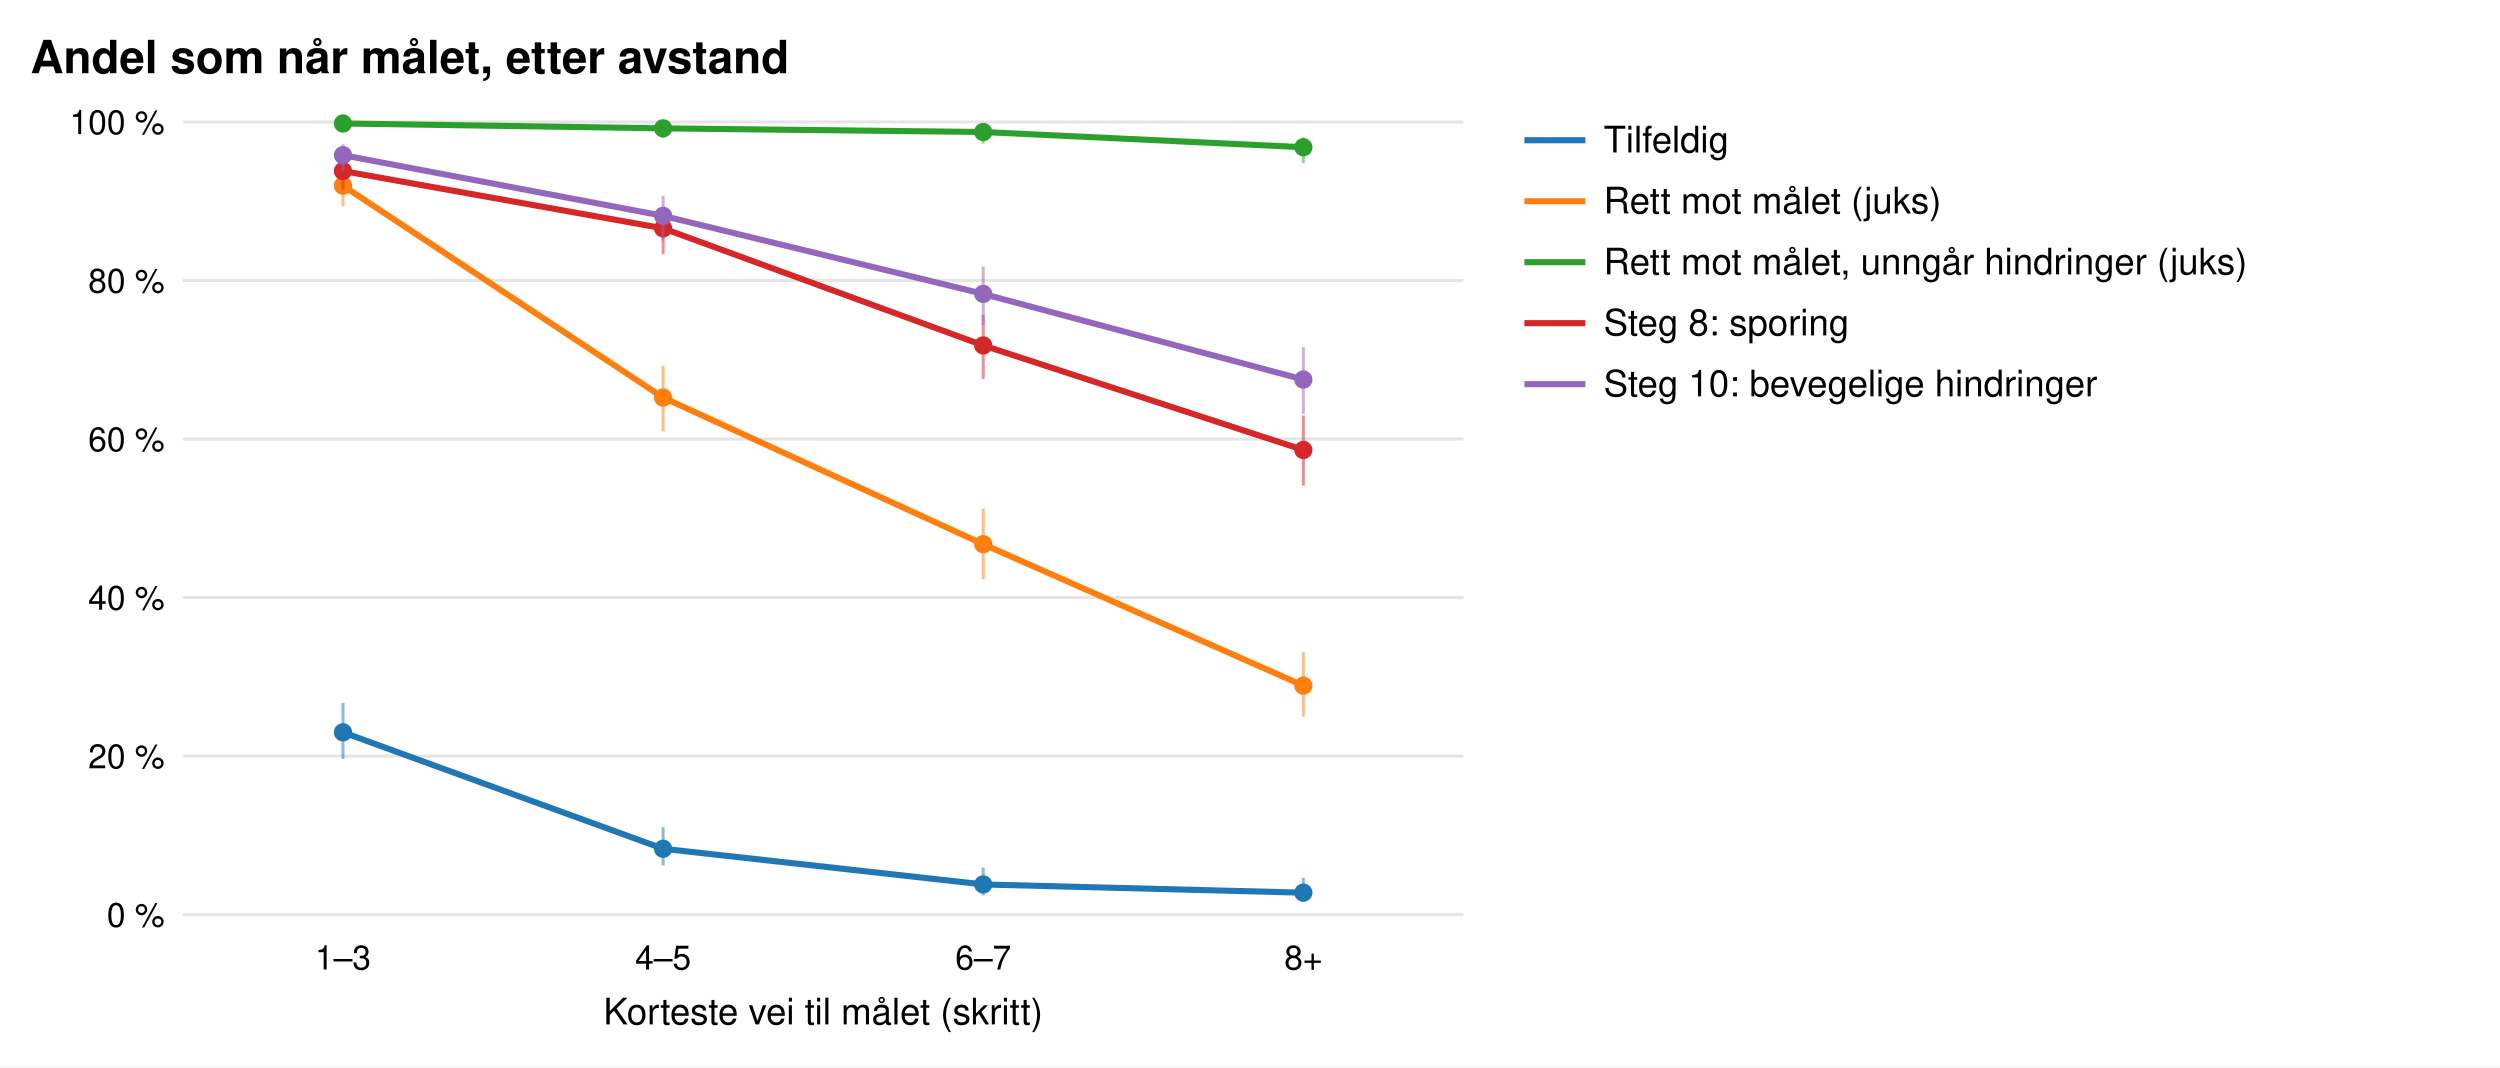
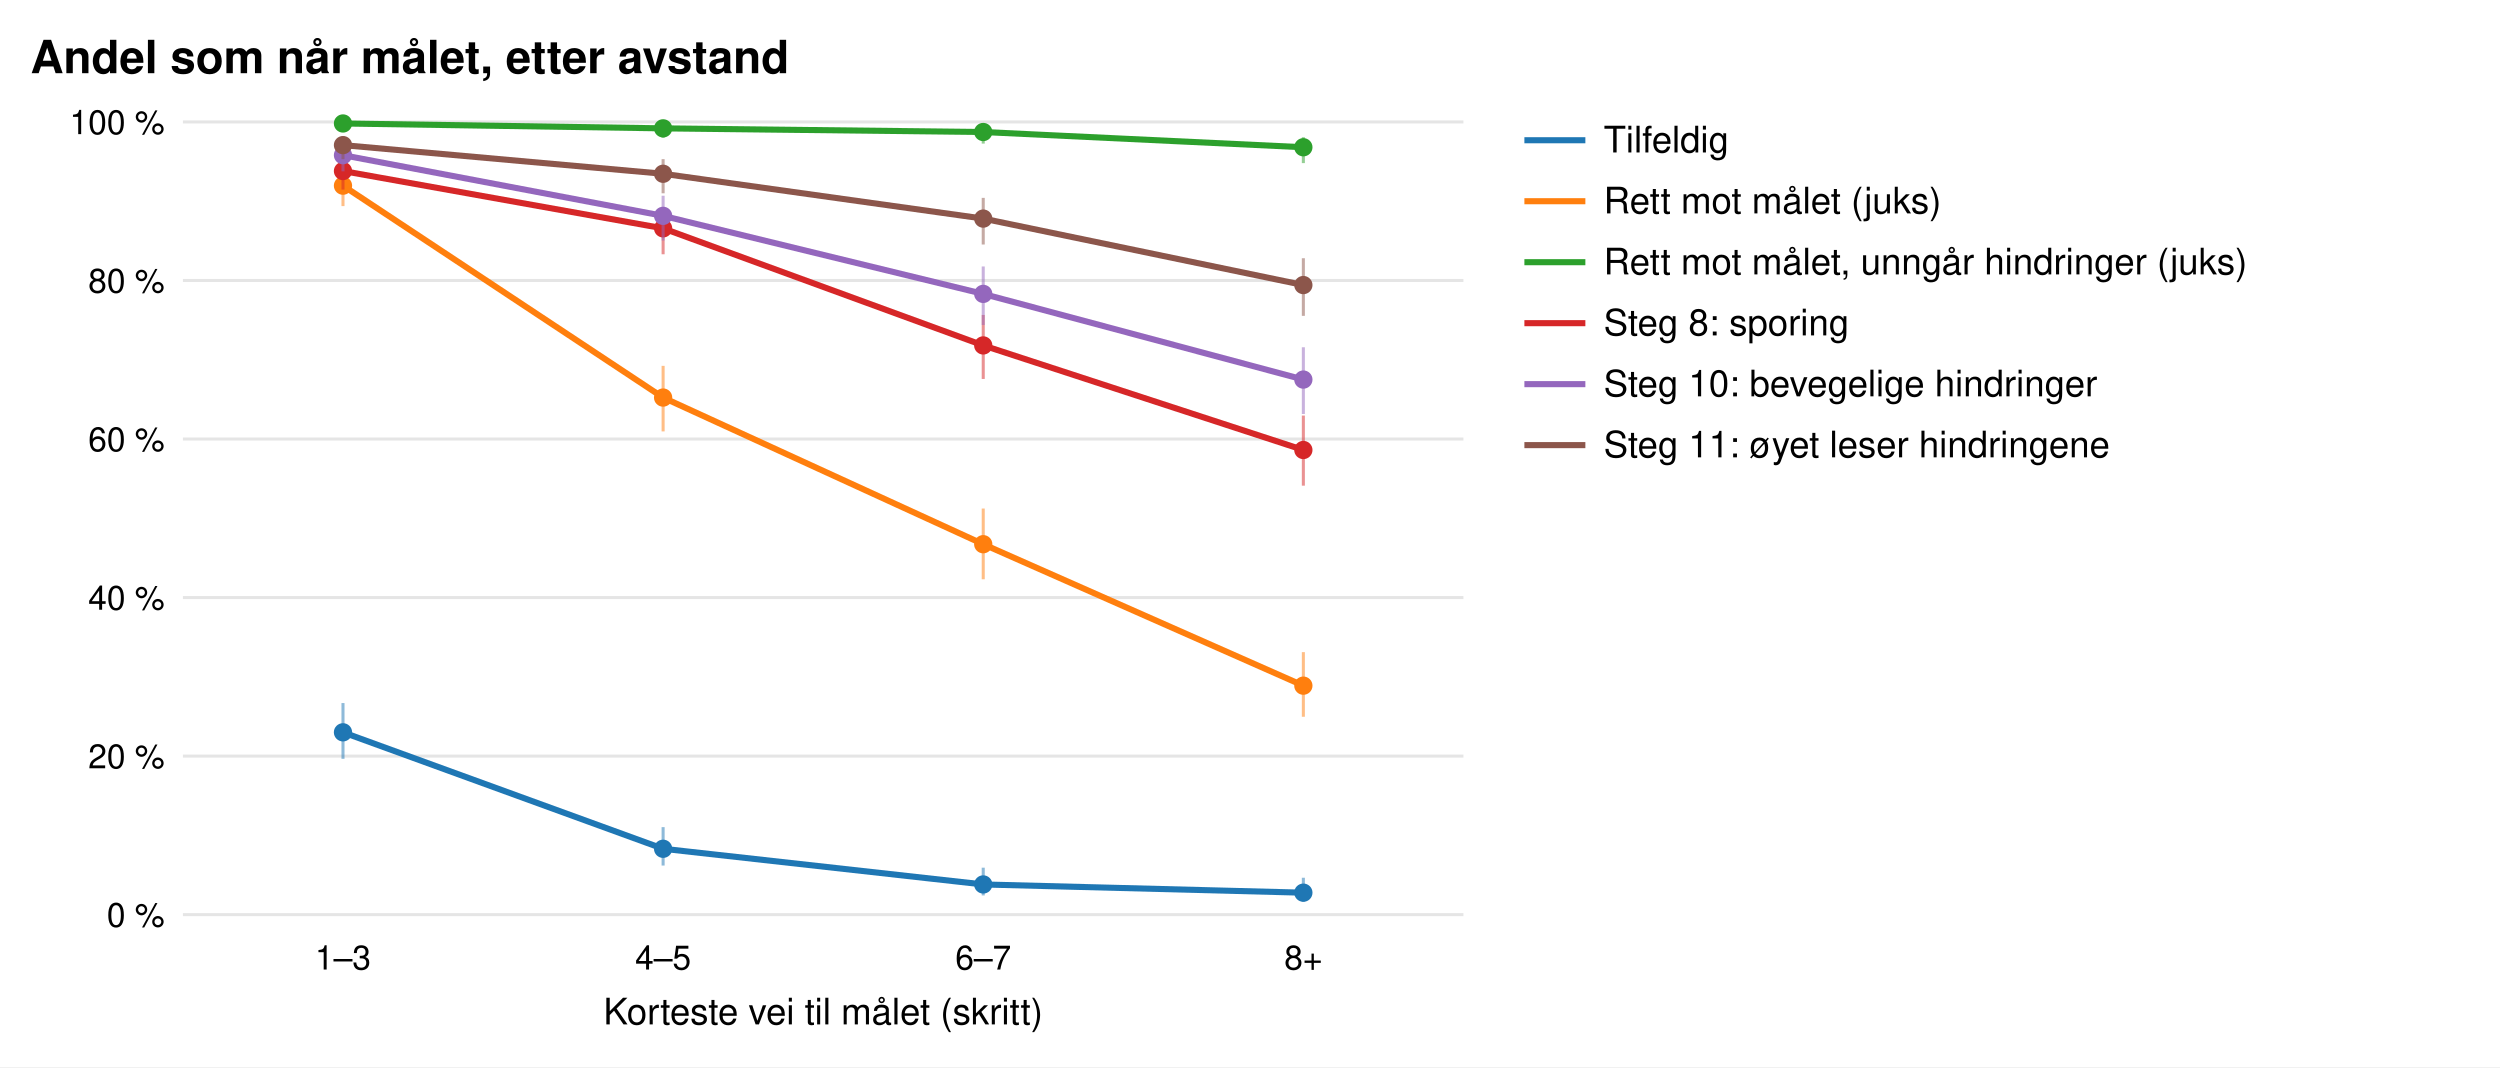
<svg xmlns="http://www.w3.org/2000/svg" width="820" height="350" viewBox="0 0 820 350">
  <rect width="820" height="350" fill="white" />
  <text x="10" y="24" font-family="Helvetica, Arial, sans-serif" font-size="15" font-weight="bold">Andel som når målet, etter avstand</text>
  <line x1="60" y1="300.0" x2="480" y2="300.0" stroke="#e5e5e5" />
  <text x="54" y="304.0" font-family="Helvetica, Arial, sans-serif" font-size="11" text-anchor="end">0 %</text>
  <line x1="60" y1="248.0" x2="480" y2="248.0" stroke="#e5e5e5" />
  <text x="54" y="252.0" font-family="Helvetica, Arial, sans-serif" font-size="11" text-anchor="end">20 %</text>
  <line x1="60" y1="196.0" x2="480" y2="196.0" stroke="#e5e5e5" />
  <text x="54" y="200.0" font-family="Helvetica, Arial, sans-serif" font-size="11" text-anchor="end">40 %</text>
  <line x1="60" y1="144.0" x2="480" y2="144.0" stroke="#e5e5e5" />
  <text x="54" y="148.0" font-family="Helvetica, Arial, sans-serif" font-size="11" text-anchor="end">60 %</text>
  <line x1="60" y1="92.0" x2="480" y2="92.0" stroke="#e5e5e5" />
  <text x="54" y="96.0" font-family="Helvetica, Arial, sans-serif" font-size="11" text-anchor="end">80 %</text>
  <line x1="60" y1="40.0" x2="480" y2="40.0" stroke="#e5e5e5" />
  <text x="54" y="44.0" font-family="Helvetica, Arial, sans-serif" font-size="11" text-anchor="end">100 %</text>
  <text x="112.5" y="318" font-family="Helvetica, Arial, sans-serif" font-size="11" text-anchor="middle">1–3</text>
  <text x="217.5" y="318" font-family="Helvetica, Arial, sans-serif" font-size="11" text-anchor="middle">4–5</text>
  <text x="322.5" y="318" font-family="Helvetica, Arial, sans-serif" font-size="11" text-anchor="middle">6–7</text>
  <text x="427.5" y="318" font-family="Helvetica, Arial, sans-serif" font-size="11" text-anchor="middle">8+</text>
  <text x="270.0" y="336" font-family="Helvetica, Arial, sans-serif" font-size="12" text-anchor="middle">Korteste vei til målet (skritt)</text>
  <polyline fill="none" stroke="#1f77b4" stroke-width="2" points="112.5,240.2 217.5,278.4 322.5,290.1 427.5,292.8" />
  <line x1="112.5" y1="248.9" x2="112.5" y2="230.6" stroke="#1f77b4" stroke-opacity="0.5" />
  <circle cx="112.5" cy="240.2" r="3" fill="#1f77b4" />
  <line x1="217.5" y1="283.9" x2="217.5" y2="271.3" stroke="#1f77b4" stroke-opacity="0.5" />
  <circle cx="217.5" cy="278.4" r="3" fill="#1f77b4" />
  <line x1="322.5" y1="293.7" x2="322.5" y2="284.6" stroke="#1f77b4" stroke-opacity="0.5" />
  <circle cx="322.5" cy="290.1" r="3" fill="#1f77b4" />
  <line x1="427.5" y1="295.8" x2="427.5" y2="287.9" stroke="#1f77b4" stroke-opacity="0.5" />
  <circle cx="427.5" cy="292.8" r="3" fill="#1f77b4" />
  <line x1="500" y1="46" x2="520" y2="46" stroke="#1f77b4" stroke-width="2" />
  <text x="526" y="50" font-family="Helvetica, Arial, sans-serif" font-size="12">Tilfeldig</text>
  <polyline fill="none" stroke="#ff7f0e" stroke-width="2" points="112.5,60.9 217.5,130.4 322.5,178.5 427.5,224.9" />
  <line x1="112.5" y1="67.6" x2="112.5" y2="55.7" stroke="#ff7f0e" stroke-opacity="0.5" />
  <circle cx="112.5" cy="60.9" r="3" fill="#ff7f0e" />
  <line x1="217.5" y1="141.5" x2="217.5" y2="120.0" stroke="#ff7f0e" stroke-opacity="0.5" />
  <circle cx="217.5" cy="130.4" r="3" fill="#ff7f0e" />
  <line x1="322.5" y1="190.0" x2="322.5" y2="166.8" stroke="#ff7f0e" stroke-opacity="0.5" />
  <circle cx="322.5" cy="178.5" r="3" fill="#ff7f0e" />
  <line x1="427.5" y1="235.1" x2="427.5" y2="213.9" stroke="#ff7f0e" stroke-opacity="0.5" />
  <circle cx="427.5" cy="224.9" r="3" fill="#ff7f0e" />
  <line x1="500" y1="66" x2="520" y2="66" stroke="#ff7f0e" stroke-width="2" />
  <text x="526" y="70" font-family="Helvetica, Arial, sans-serif" font-size="12">Rett mot målet (juks)</text>
  <polyline fill="none" stroke="#2ca02c" stroke-width="2" points="112.5,40.5 217.5,42.1 322.5,43.3 427.5,48.3" />
  <line x1="112.5" y1="42.7" x2="112.5" y2="40.1" stroke="#2ca02c" stroke-opacity="0.5" />
  <circle cx="112.5" cy="40.5" r="3" fill="#2ca02c" />
  <line x1="217.5" y1="45.2" x2="217.5" y2="40.8" stroke="#2ca02c" stroke-opacity="0.5" />
  <circle cx="217.5" cy="42.1" r="3" fill="#2ca02c" />
  <line x1="322.5" y1="47.1" x2="322.5" y2="41.5" stroke="#2ca02c" stroke-opacity="0.5" />
  <circle cx="322.5" cy="43.3" r="3" fill="#2ca02c" />
  <line x1="427.5" y1="53.5" x2="427.5" y2="45.0" stroke="#2ca02c" stroke-opacity="0.5" />
  <circle cx="427.5" cy="48.3" r="3" fill="#2ca02c" />
  <line x1="500" y1="86" x2="520" y2="86" stroke="#2ca02c" stroke-width="2" />
  <text x="526" y="90" font-family="Helvetica, Arial, sans-serif" font-size="12">Rett mot målet, unngår hindringer (juks)</text>
  <polyline fill="none" stroke="#d62728" stroke-width="2" points="112.5,56.1 217.5,74.9 322.5,113.3 427.5,147.6" />
  <line x1="112.5" y1="62.2" x2="112.5" y2="51.6" stroke="#d62728" stroke-opacity="0.5" />
  <circle cx="112.5" cy="56.1" r="3" fill="#d62728" />
  <line x1="217.5" y1="83.4" x2="217.5" y2="67.9" stroke="#d62728" stroke-opacity="0.5" />
  <circle cx="217.5" cy="74.9" r="3" fill="#d62728" />
  <line x1="322.5" y1="124.3" x2="322.5" y2="103.3" stroke="#d62728" stroke-opacity="0.5" />
  <circle cx="322.5" cy="113.3" r="3" fill="#d62728" />
  <line x1="427.5" y1="159.3" x2="427.5" y2="136.3" stroke="#d62728" stroke-opacity="0.5" />
  <circle cx="427.5" cy="147.6" r="3" fill="#d62728" />
  <line x1="500" y1="106" x2="520" y2="106" stroke="#d62728" stroke-width="2" />
  <text x="526" y="110" font-family="Helvetica, Arial, sans-serif" font-size="12">Steg 8: sporing</text>
  <polyline fill="none" stroke="#9467bd" stroke-width="2" points="112.5,50.9 217.5,70.8 322.5,96.4 427.5,124.5" />
  <line x1="112.5" y1="56.2" x2="112.5" y2="47.3" stroke="#9467bd" stroke-opacity="0.5" />
  <circle cx="112.5" cy="50.9" r="3" fill="#9467bd" />
  <line x1="217.5" y1="78.9" x2="217.5" y2="64.2" stroke="#9467bd" stroke-opacity="0.5" />
  <circle cx="217.5" cy="70.8" r="3" fill="#9467bd" />
  <line x1="322.5" y1="106.6" x2="322.5" y2="87.4" stroke="#9467bd" stroke-opacity="0.5" />
  <circle cx="322.5" cy="96.4" r="3" fill="#9467bd" />
  <line x1="427.5" y1="135.8" x2="427.5" y2="113.9" stroke="#9467bd" stroke-opacity="0.5" />
  <circle cx="427.5" cy="124.5" r="3" fill="#9467bd" />
  <line x1="500" y1="126" x2="520" y2="126" stroke="#9467bd" stroke-width="2" />
  <text x="526" y="130" font-family="Helvetica, Arial, sans-serif" font-size="12">Steg 10: bevegelige hindringer</text>
+   <polyline fill="none" stroke="#8c564b" stroke-width="2" points="112.5,47.6 217.5,57.0 322.5,71.7 427.5,93.5" />
+   <line x1="112.5" y1="52.2" x2="112.5" y2="44.7" stroke="#8c564b" stroke-opacity="0.5" />
+   <circle cx="112.5" cy="47.6" r="3" fill="#8c564b" />
+   <line x1="217.5" y1="63.4" x2="217.5" y2="52.2" stroke="#8c564b" stroke-opacity="0.5" />
+   <circle cx="217.5" cy="57.0" r="3" fill="#8c564b" />
+   <line x1="322.5" y1="80.2" x2="322.5" y2="64.9" stroke="#8c564b" stroke-opacity="0.5" />
+   <circle cx="322.5" cy="71.7" r="3" fill="#8c564b" />
+   <line x1="427.5" y1="103.6" x2="427.5" y2="84.7" stroke="#8c564b" stroke-opacity="0.5" />
+   <circle cx="427.5" cy="93.5" r="3" fill="#8c564b" />
+   <line x1="500" y1="146" x2="520" y2="146" stroke="#8c564b" stroke-width="2" />
+   <text x="526" y="150" font-family="Helvetica, Arial, sans-serif" font-size="12">Steg 11: øyet leser hindringene</text>
</svg>
